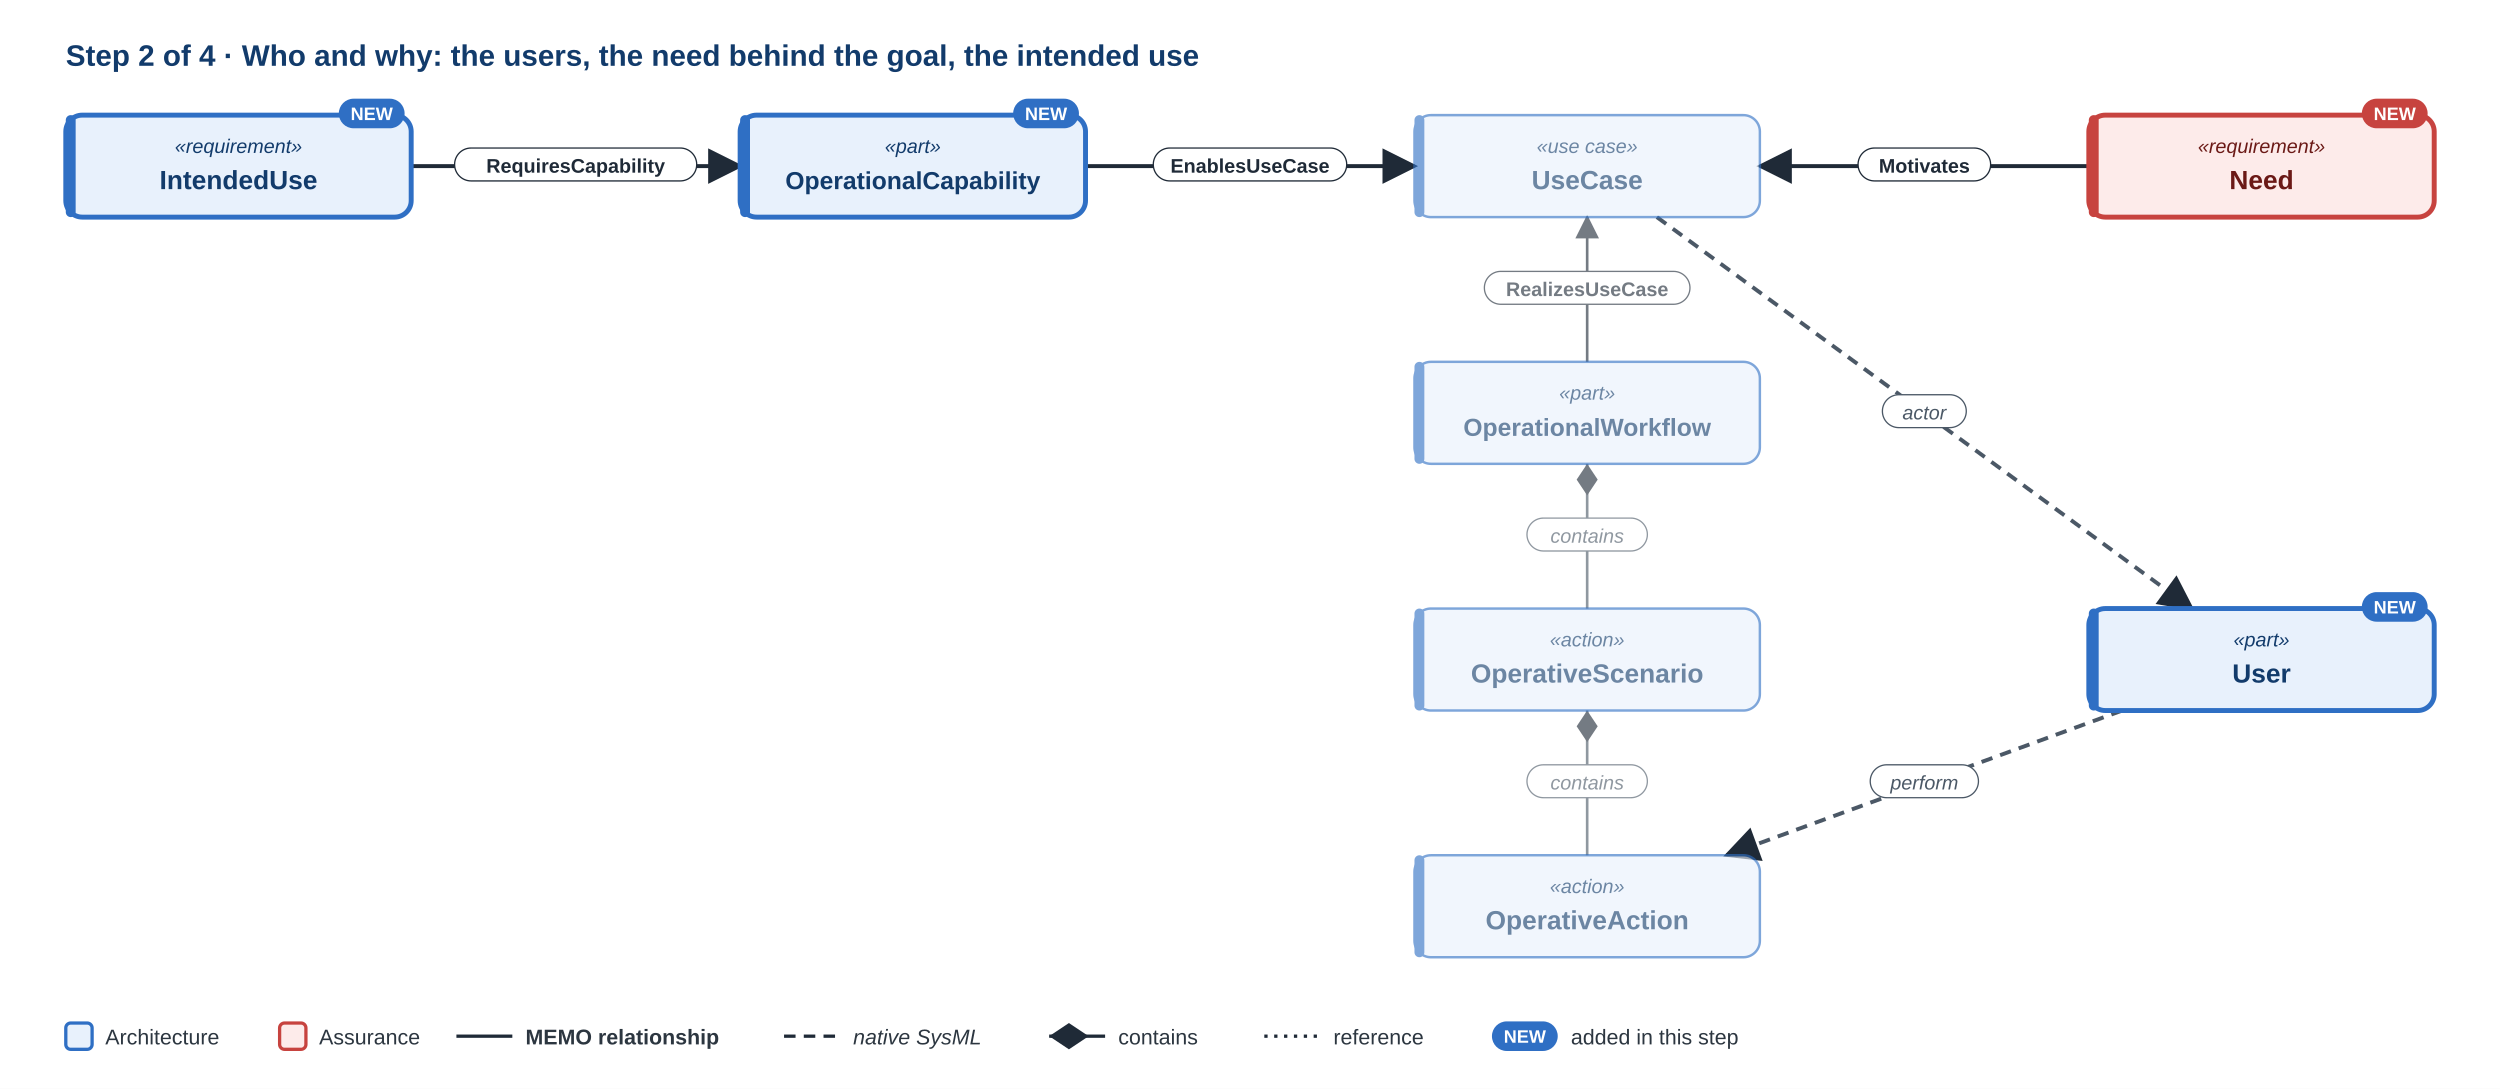
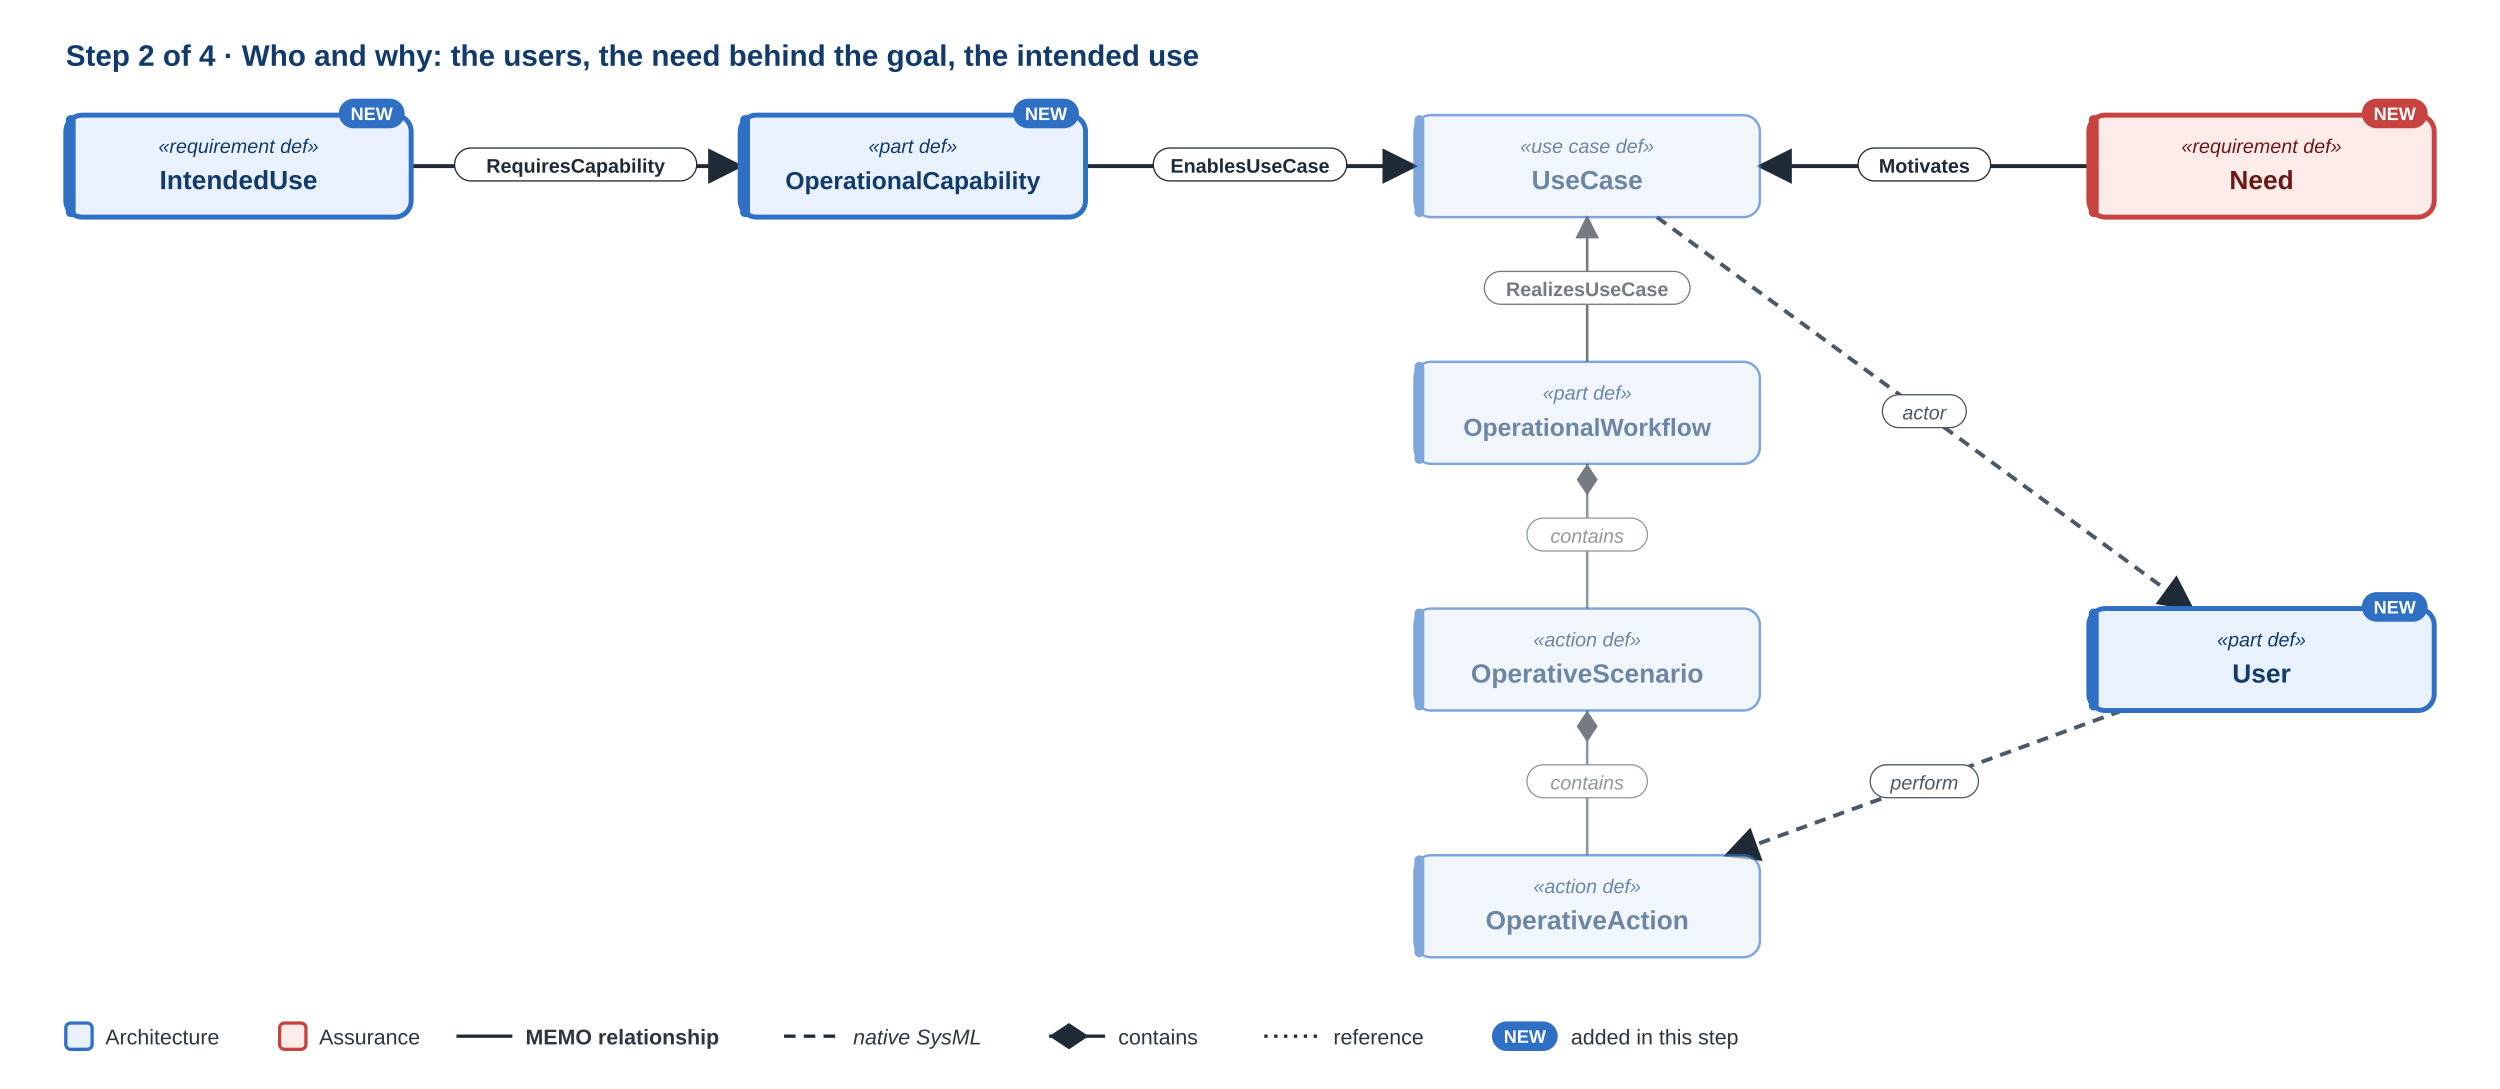
<svg xmlns="http://www.w3.org/2000/svg" viewBox="0 0 1520 662" width="1520" height="662" font-family="Nunito, 'Segoe UI', Arial, sans-serif" role="img" aria-label="Operational layer, step 2: Who and why: the users, the need behind the goal, the intended use">
  <defs>
    <marker id="arrow" viewBox="0 0 10 10" refX="9" refY="5" markerWidth="9" markerHeight="9" orient="auto-start-reverse">
      <path d="M0,0 L10,5 L0,10 z" fill="#1f2a37" />
    </marker>
    <marker id="diamond" viewBox="0 0 14 10" refX="13" refY="5" markerWidth="14" markerHeight="10" orient="auto-start-reverse">
      <path d="M1,5 L7,1 L13,5 L7,9 z" fill="#1f2a37" />
    </marker>
  </defs>
  <rect width="100%" height="100%" fill="#ffffff" />
  <text x="40" y="40" font-size="18" font-weight="800" fill="#123b6b">Step 2 of 4 · Who and why: the users, the need behind the goal, the intended use</text>
  <g opacity="0.62">
    <line x1="965" y1="220" x2="965" y2="132" stroke="#1f2a37" stroke-width="1.6" marker-end="url(#arrow)" />
    <rect x="902.5" y="165" width="125" height="20" rx="10" fill="#ffffff" stroke="#1f2a37" stroke-width="0.8" />
    <text x="965" y="180" text-anchor="middle" font-size="12" font-weight="700" fill="#1f2a37">RealizesUseCase</text>
  </g>
  <g opacity="0.62">
    <line x1="965" y1="282" x2="965" y2="370" stroke="#4b5866" stroke-width="1.6" marker-start="url(#diamond)" />
    <rect x="928.4" y="315" width="73.2" height="20" rx="10" fill="#ffffff" stroke="#4b5866" stroke-width="0.8" />
    <text x="965" y="330" text-anchor="middle" font-size="12" font-style="italic" fill="#4b5866">contains</text>
  </g>
  <g opacity="0.62">
    <line x1="965" y1="432" x2="965" y2="520" stroke="#4b5866" stroke-width="1.6" marker-start="url(#diamond)" />
    <rect x="928.4" y="465" width="73.2" height="20" rx="10" fill="#ffffff" stroke="#4b5866" stroke-width="0.8" />
    <text x="965" y="480" text-anchor="middle" font-size="12" font-style="italic" fill="#4b5866">contains</text>
  </g>
  <g opacity="1">
    <line x1="1007.367" y1="132" x2="1332.633" y2="370" stroke="#4b5866" stroke-width="2.4" stroke-dasharray="7 5" marker-end="url(#arrow)" />
    <rect x="1144.5" y="240" width="51" height="20" rx="10" fill="#ffffff" stroke="#4b5866" stroke-width="0.8" />
    <text x="1170" y="255" text-anchor="middle" font-size="12" font-style="italic" fill="#4b5866">actor</text>
  </g>
  <g opacity="1">
    <line x1="1290.267" y1="432" x2="1049.733" y2="520" stroke="#4b5866" stroke-width="2.4" stroke-dasharray="7 5" marker-end="url(#arrow)" />
    <rect x="1137.1" y="465" width="65.8" height="20" rx="10" fill="#ffffff" stroke="#4b5866" stroke-width="0.8" />
    <text x="1170" y="480" text-anchor="middle" font-size="12" font-style="italic" fill="#4b5866">perform</text>
  </g>
  <g opacity="1">
    <line x1="1270" y1="101" x2="1070" y2="101" stroke="#1f2a37" stroke-width="2.4" marker-end="url(#arrow)" />
    <rect x="1129.7" y="90" width="80.6" height="20" rx="10" fill="#ffffff" stroke="#1f2a37" stroke-width="0.8" />
    <text x="1170" y="105" text-anchor="middle" font-size="12" font-weight="700" fill="#1f2a37">Motivates</text>
  </g>
  <g opacity="1">
    <line x1="250" y1="101" x2="450" y2="101" stroke="#1f2a37" stroke-width="2.4" marker-end="url(#arrow)" />
    <rect x="276.4" y="90" width="147.2" height="20" rx="10" fill="#ffffff" stroke="#1f2a37" stroke-width="0.8" />
    <text x="350" y="105" text-anchor="middle" font-size="12" font-weight="700" fill="#1f2a37">RequiresCapability</text>
  </g>
  <g opacity="1">
    <line x1="660" y1="101" x2="860" y2="101" stroke="#1f2a37" stroke-width="2.4" marker-end="url(#arrow)" />
    <rect x="701.2" y="90" width="117.6" height="20" rx="10" fill="#ffffff" stroke="#1f2a37" stroke-width="0.8" />
    <text x="760" y="105" text-anchor="middle" font-size="12" font-weight="700" fill="#1f2a37">EnablesUseCase</text>
  </g>
  <g opacity="0.62">
    <rect x="860" y="70" width="210" height="62" rx="10" fill="#e8f1fc" stroke="#2f6fc4" stroke-width="1.5" />
    <rect x="860" y="70" width="6" height="62" rx="3" fill="#2f6fc4" />
-     <text x="965" y="93" text-anchor="middle" font-size="12" fill="#123b6b" font-style="italic">«use case»</text>
+     <text x="965" y="93" text-anchor="middle" font-size="12" fill="#123b6b" font-style="italic">«use case def»</text>
    <text x="965" y="115" text-anchor="middle" font-size="16" font-weight="700" fill="#123b6b">UseCase</text>
  </g>
  <g opacity="0.62">
    <rect x="860" y="220" width="210" height="62" rx="10" fill="#e8f1fc" stroke="#2f6fc4" stroke-width="1.5" />
    <rect x="860" y="220" width="6" height="62" rx="3" fill="#2f6fc4" />
-     <text x="965" y="243" text-anchor="middle" font-size="12" fill="#123b6b" font-style="italic">«part»</text>
+     <text x="965" y="243" text-anchor="middle" font-size="12" fill="#123b6b" font-style="italic">«part def»</text>
    <text x="965" y="265" text-anchor="middle" font-size="15" font-weight="700" fill="#123b6b">OperationalWorkflow</text>
  </g>
  <g opacity="0.62">
    <rect x="860" y="370" width="210" height="62" rx="10" fill="#e8f1fc" stroke="#2f6fc4" stroke-width="1.5" />
    <rect x="860" y="370" width="6" height="62" rx="3" fill="#2f6fc4" />
-     <text x="965" y="393" text-anchor="middle" font-size="12" fill="#123b6b" font-style="italic">«action»</text>
+     <text x="965" y="393" text-anchor="middle" font-size="12" fill="#123b6b" font-style="italic">«action def»</text>
    <text x="965" y="415" text-anchor="middle" font-size="16" font-weight="700" fill="#123b6b">OperativeScenario</text>
  </g>
  <g opacity="0.62">
    <rect x="860" y="520" width="210" height="62" rx="10" fill="#e8f1fc" stroke="#2f6fc4" stroke-width="1.5" />
    <rect x="860" y="520" width="6" height="62" rx="3" fill="#2f6fc4" />
-     <text x="965" y="543" text-anchor="middle" font-size="12" fill="#123b6b" font-style="italic">«action»</text>
+     <text x="965" y="543" text-anchor="middle" font-size="12" fill="#123b6b" font-style="italic">«action def»</text>
    <text x="965" y="565" text-anchor="middle" font-size="16" font-weight="700" fill="#123b6b">OperativeAction</text>
  </g>
  <g opacity="1">
    <rect x="1270" y="370" width="210" height="62" rx="10" fill="#e8f1fc" stroke="#2f6fc4" stroke-width="3" />
    <rect x="1270" y="370" width="6" height="62" rx="3" fill="#2f6fc4" />
-     <text x="1375" y="393" text-anchor="middle" font-size="12" fill="#123b6b" font-style="italic">«part»</text>
+     <text x="1375" y="393" text-anchor="middle" font-size="12" fill="#123b6b" font-style="italic">«part def»</text>
    <text x="1375" y="415" text-anchor="middle" font-size="16" font-weight="700" fill="#123b6b">User</text>
    <rect x="1436" y="360" width="40" height="18" rx="9" fill="#2f6fc4" />
    <text x="1456" y="373" text-anchor="middle" font-size="11" font-weight="700" fill="#ffffff">NEW</text>
  </g>
  <g opacity="1">
    <rect x="1270" y="70" width="210" height="62" rx="10" fill="#fdebea" stroke="#c7433f" stroke-width="3" />
    <rect x="1270" y="70" width="6" height="62" rx="3" fill="#c7433f" />
-     <text x="1375" y="93" text-anchor="middle" font-size="12" fill="#6b1916" font-style="italic">«requirement»</text>
+     <text x="1375" y="93" text-anchor="middle" font-size="12" fill="#6b1916" font-style="italic">«requirement def»</text>
    <text x="1375" y="115" text-anchor="middle" font-size="16" font-weight="700" fill="#6b1916">Need</text>
    <rect x="1436" y="60" width="40" height="18" rx="9" fill="#c7433f" />
    <text x="1456" y="73" text-anchor="middle" font-size="11" font-weight="700" fill="#ffffff">NEW</text>
  </g>
  <g opacity="1">
    <rect x="40" y="70" width="210" height="62" rx="10" fill="#e8f1fc" stroke="#2f6fc4" stroke-width="3" />
    <rect x="40" y="70" width="6" height="62" rx="3" fill="#2f6fc4" />
-     <text x="145" y="93" text-anchor="middle" font-size="12" fill="#123b6b" font-style="italic">«requirement»</text>
+     <text x="145" y="93" text-anchor="middle" font-size="12" fill="#123b6b" font-style="italic">«requirement def»</text>
    <text x="145" y="115" text-anchor="middle" font-size="16" font-weight="700" fill="#123b6b">IntendedUse</text>
    <rect x="206" y="60" width="40" height="18" rx="9" fill="#2f6fc4" />
    <text x="226" y="73" text-anchor="middle" font-size="11" font-weight="700" fill="#ffffff">NEW</text>
  </g>
  <g opacity="1">
    <rect x="450" y="70" width="210" height="62" rx="10" fill="#e8f1fc" stroke="#2f6fc4" stroke-width="3" />
    <rect x="450" y="70" width="6" height="62" rx="3" fill="#2f6fc4" />
-     <text x="555" y="93" text-anchor="middle" font-size="12" fill="#123b6b" font-style="italic">«part»</text>
+     <text x="555" y="93" text-anchor="middle" font-size="12" fill="#123b6b" font-style="italic">«part def»</text>
    <text x="555" y="115" text-anchor="middle" font-size="15" font-weight="700" fill="#123b6b">OperationalCapability</text>
    <rect x="616" y="60" width="40" height="18" rx="9" fill="#2f6fc4" />
    <text x="636" y="73" text-anchor="middle" font-size="11" font-weight="700" fill="#ffffff">NEW</text>
  </g>
  <rect x="40" y="622" width="16" height="16" rx="3" fill="#e8f1fc" stroke="#2f6fc4" stroke-width="2" />
  <text x="64" y="635" font-size="13" fill="#2c3640">Architecture</text>
  <rect x="170" y="622" width="16" height="16" rx="3" fill="#fdebea" stroke="#c7433f" stroke-width="2" />
  <text x="194" y="635" font-size="13" fill="#2c3640">Assurance</text>
  <line x1="277.5" y1="630" x2="311.5" y2="630" stroke="#1f2a37" stroke-width="2" />
  <text x="319.5" y="635" font-size="13" fill="#2c3640">
    <tspan font-weight="700">MEMO relationship</tspan>
  </text>
  <line x1="476.7" y1="630" x2="510.7" y2="630" stroke="#1f2a37" stroke-width="2" stroke-dasharray="7 5" />
  <text x="518.7" y="635" font-size="13" fill="#2c3640">
    <tspan font-style="italic">native SysML</tspan>
  </text>
  <line x1="637.9" y1="630" x2="671.9" y2="630" stroke="#1f2a37" stroke-width="2" marker-start="url(#diamond)" />
  <text x="679.9" y="635" font-size="13" fill="#2c3640">contains</text>
  <line x1="768.7" y1="630" x2="802.7" y2="630" stroke="#1f2a37" stroke-width="2" stroke-dasharray="2 4" />
  <text x="810.7" y="635" font-size="13" fill="#2c3640">reference</text>
  <rect x="907.1" y="621" width="40" height="18" rx="9" fill="#2f6fc4" />
  <text x="927.1" y="634" text-anchor="middle" font-size="11" font-weight="700" fill="#ffffff">NEW</text>
  <text x="955.1" y="635" font-size="13" fill="#2c3640">added in this step</text>
</svg>
